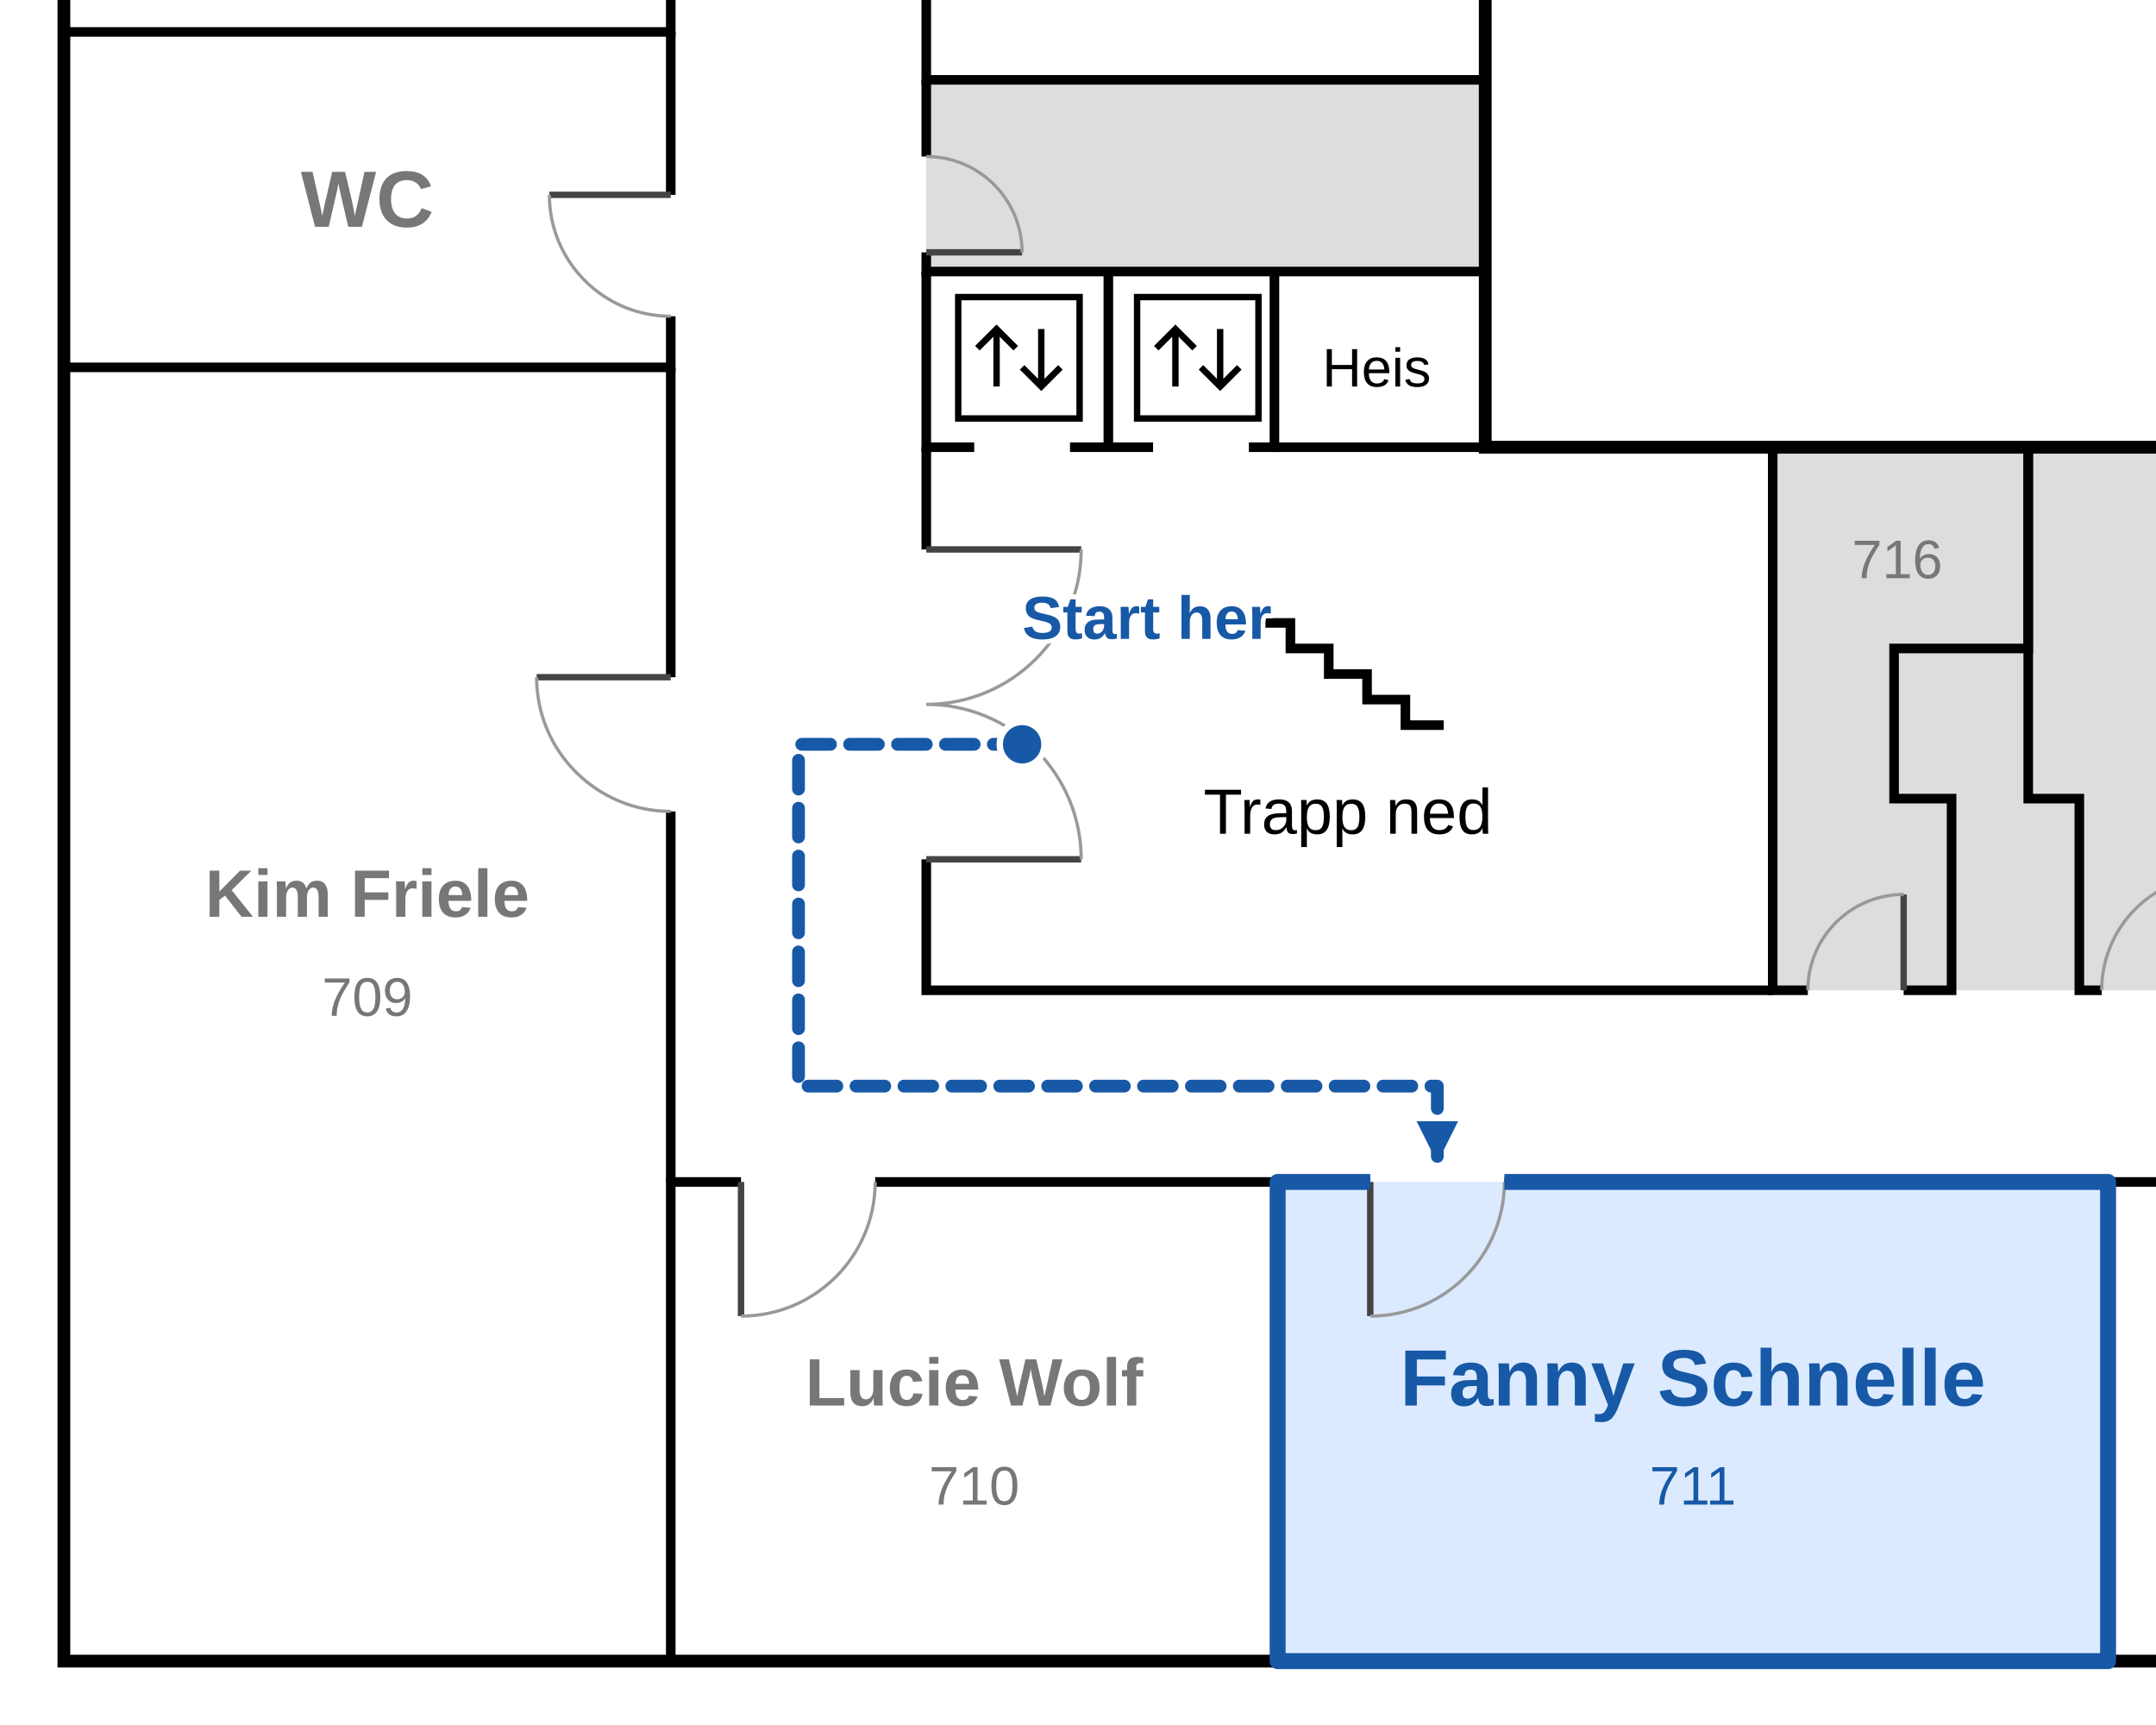
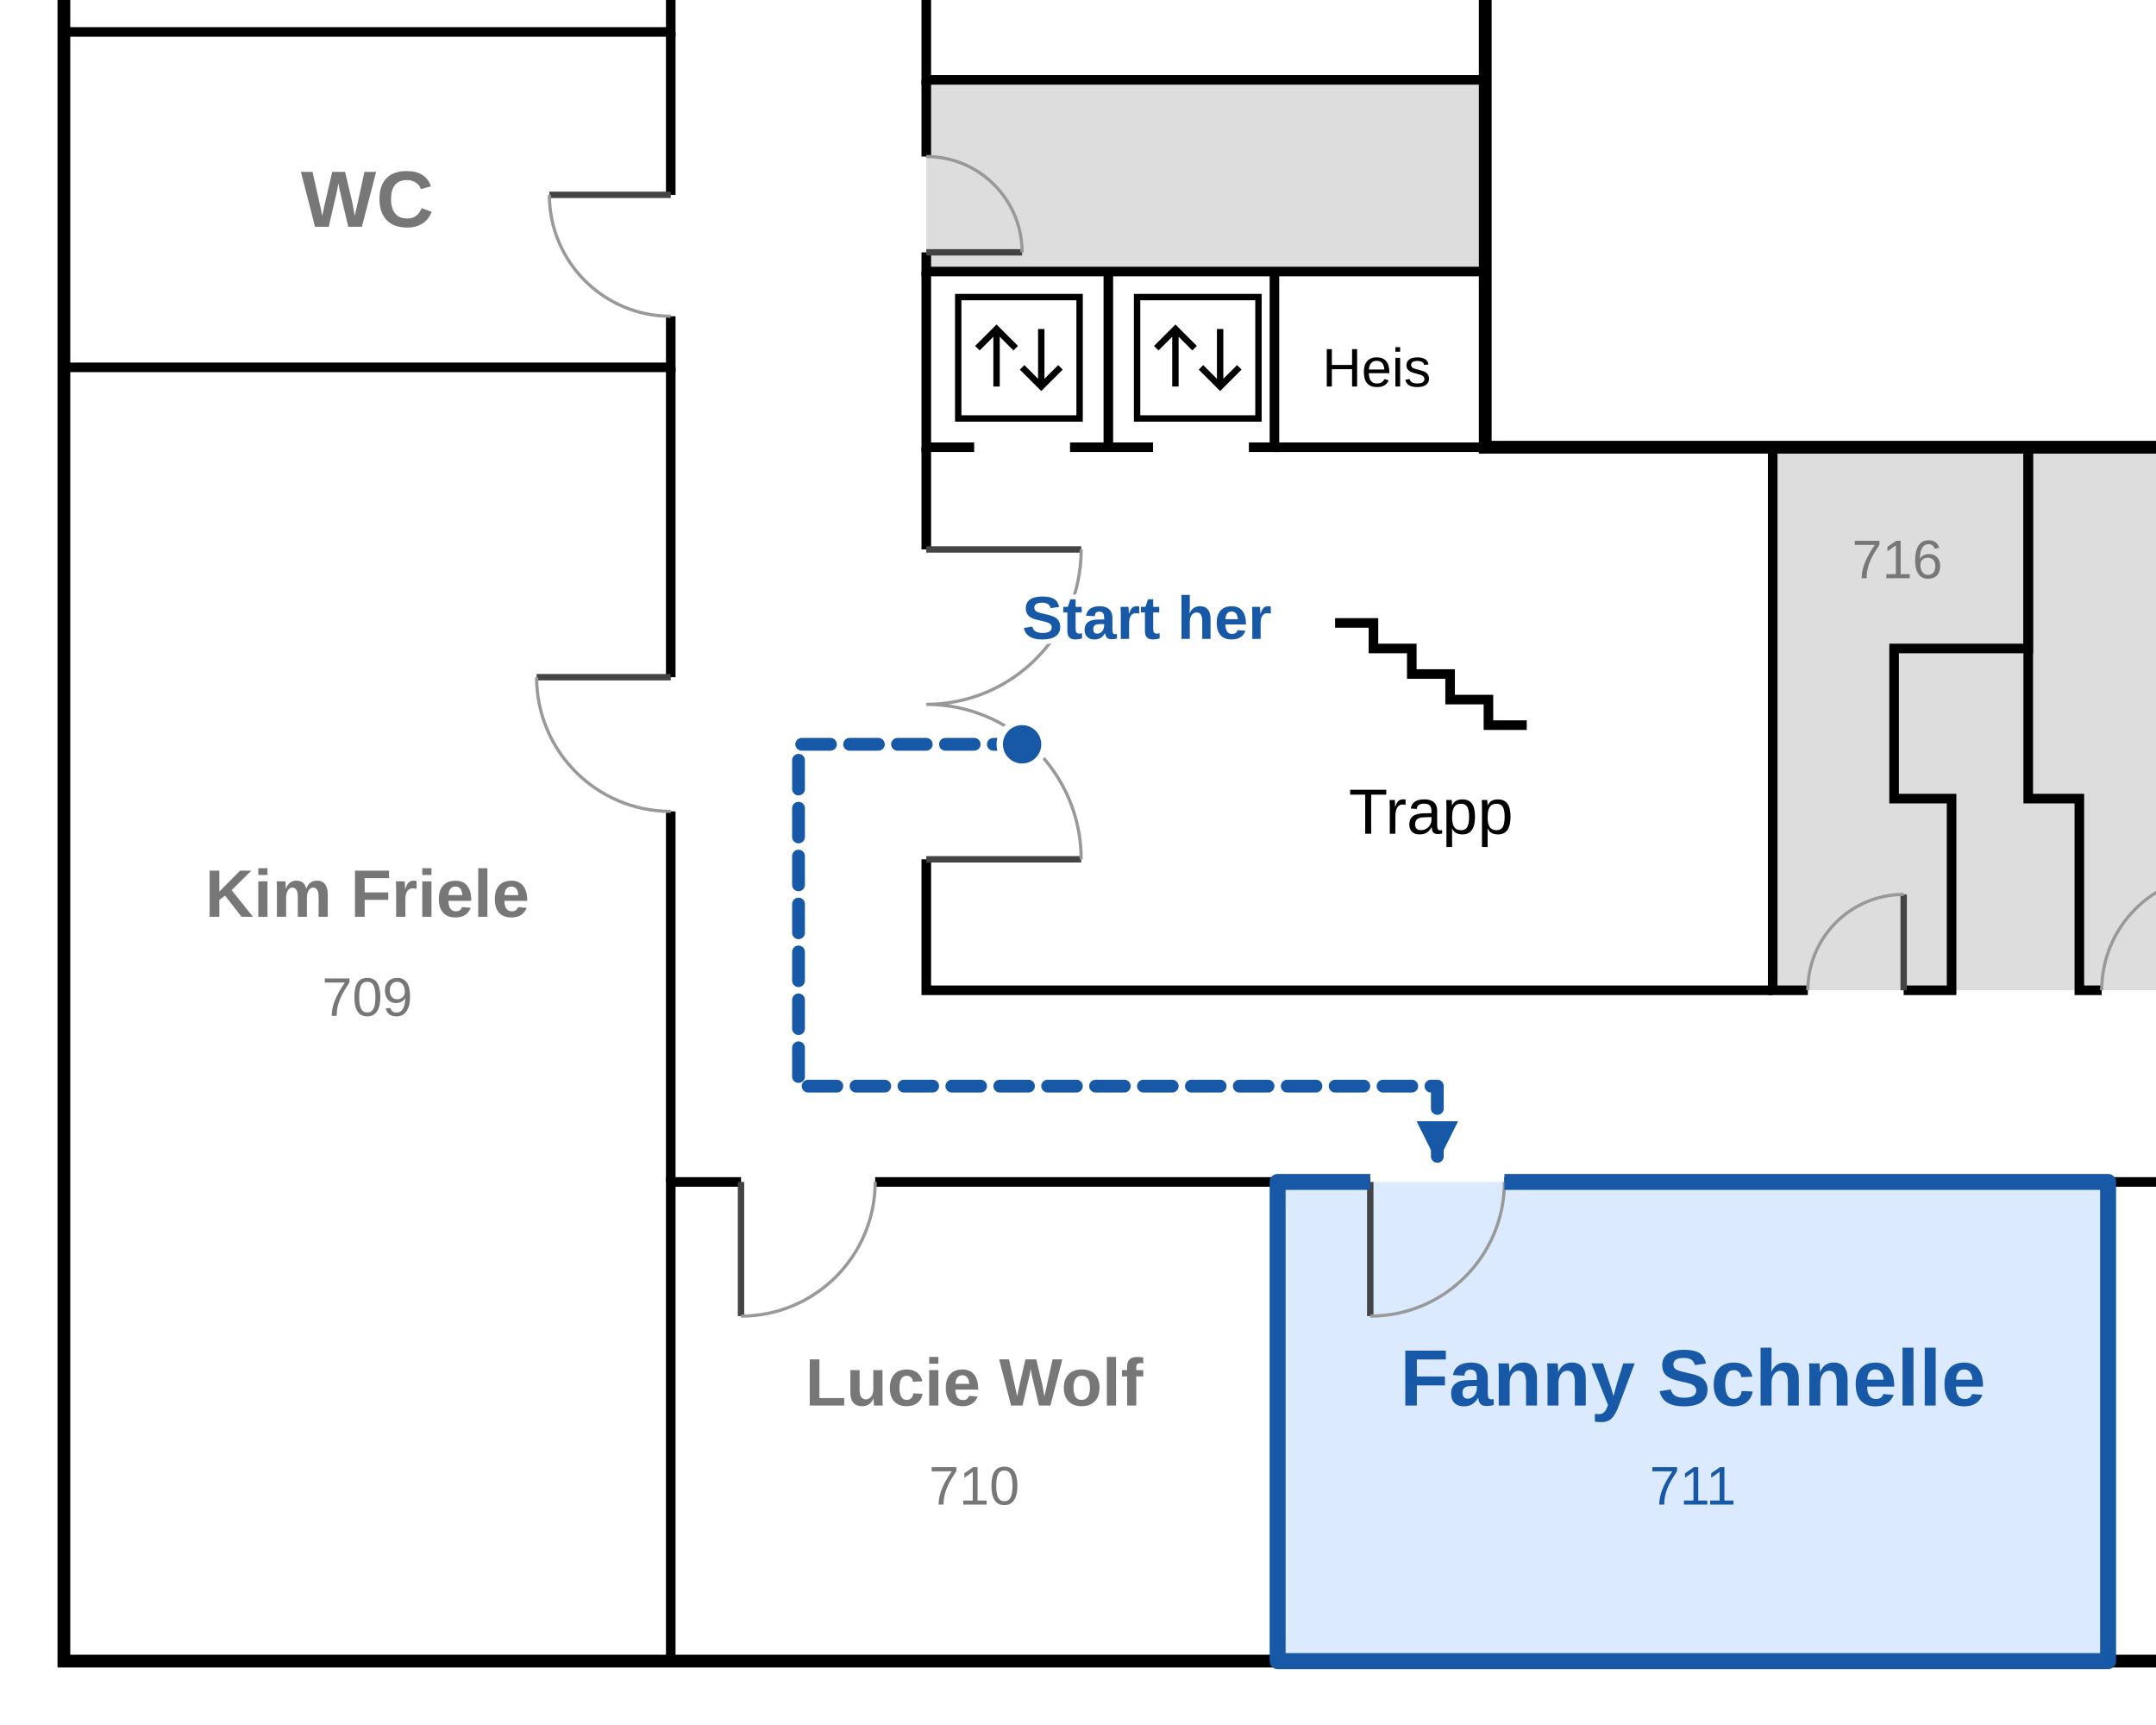
<svg xmlns="http://www.w3.org/2000/svg" xmlns:xlink="http://www.w3.org/1999/xlink" width="675" height="540" viewBox="0 110 675 540" role="img" aria-labelledby="room-711-map-title room-711-map-description" lang="nb">
  <defs>
    <g id="room-711-stair-symbol" fill="none" stroke="black" stroke-width="3">
      <path d="M 0,0 H 12 V 8 H 24 V 16 H 36 V 24 H 48 V 32 H 60" />
    </g>
    <g id="room-711-lift-symbol" fill="none" stroke="black" stroke-width="2">
      <rect width="38" height="38" />
      <path d="M 12,28 V 10 M 6,16 L 12,10 L 18,16                M 26,10 V 28 M 20,22 L 26,28 L 32,22" />
    </g>
    <clipPath id="room-711-map-crop">
      <rect x="0" y="110" width="675" height="540" />
    </clipPath>
    <marker id="room-711-route-arrow" markerUnits="userSpaceOnUse" markerWidth="13" markerHeight="13" viewBox="0 0 13 13" refX="12" refY="6.5" orient="auto">
      <path d="M 0,0 L 13,6.5 L 0,13 Z" fill="#1759a6" />
    </marker>
  </defs>
  <rect x="0" y="110" width="675" height="540" fill="white" />
  <g clip-path="url(#room-711-map-crop)">
    <g font-family="Arial, Helvetica, sans-serif" fill="black" transform="translate(-30 -340)">
      <g id="room-711-service-room-fills" fill="#dddddd">
        <rect x="585" y="590" width="160" height="170" />
        <rect x="320" y="475" width="175" height="60" />
      </g>
      <g id="room-711-emergency-stairwell-fills" fill="#eeeeee">
        <rect x="320" y="110" width="175" height="80" />
        <rect x="1000" y="590" width="150" height="170" />
      </g>
      <rect id="room-711-destination-fill" x="430" y="820" width="260" height="150" fill="#dbeafe" />
      <path id="room-711-outer-walls" d="M 50,110 H 495 V 590 H 1150 V 970 H 50 Z" fill="none" stroke="black" stroke-width="4" />
      <g fill="none" stroke="black" stroke-width="3">
        <g id="room-711-room-707" data-room-number="707">
          <path d="M 240,110 V 268 M 240,310 V 460 H 50" />
        </g>
        <g id="room-711-room-706" data-room-number="706">
          <path d="M 495,190 H 320 V 268 M 320,310 V 345 H 495" />
        </g>
        <g id="room-711-room-705" data-room-number="705">
          <path d="M 320,345 V 388 M 320,430 V 475 H 495" />
        </g>
        <g id="room-711-room-710" data-room-number="710">
          <path d="M 240,970 V 820 H 262 M 304,820 H 430 V 970" />
        </g>
        <g id="room-711-room-711" data-room-number="711">
          <path d="M 430,820 H 459 M 501,820 H 690 V 970" />
        </g>
        <g id="room-711-room-712" data-room-number="712">
          <path d="M 690,820 H 810 M 852,820 H 950 V 970" />
        </g>
        <g id="room-711-room-713" data-room-number="713">
          <path d="M 950,820 H 978 M 1020,820 H 1150" />
        </g>
        <g id="room-711-room-714" data-room-number="714">
          <path d="M 745,590 V 760 H 793 M 835,760 H 1000 V 590" />
        </g>
        <g id="room-711-room-716" data-room-number="716">
          <path d="M 585,590 V 760 H 596 M 626,760 H 641 V 700                  H 623 V 653 H 665 V 590" />
        </g>
        <g id="room-711-room-709" data-room-number="709">
          <path d="M 240,565 V 662 M 240,704 V 820" />
        </g>
        <g id="room-711-wc-area">
          <path d="M 240,460 V 511 M 240,549 V 565 H 50" />
        </g>
        <g id="room-711-unlabelled-areas">
          <path d="M 320,475 V 499 M 320,529 V 535 H 495" />
          <path d="M 665,590 V 700 H 681 V 760 H 688 M 724,760 H 745" />
        </g>
        <g id="room-711-main-stairwell">
          <path d="M 429,590 H 585 M 320,590 V 622                  M 320,719 V 760 H 585" />
        </g>
        <g id="room-711-lift-area">
          <path d="M 320,535 V 590 H 335 M 365,590 H 391                  M 421,590 H 429 V 535 M 377,535 V 590" />
        </g>
        <g id="room-711-upper-stairwell">
          <path d="M 320,110 V 145 M 320,179 V 190" />
        </g>
        <g id="room-711-right-stairwell">
          <path d="M 1000,760 H 1079 M 1121,760 H 1150" />
        </g>
      </g>
      <g id="room-711-doors" fill="none">
        <g id="room-711-door-707" transform="translate(240 268) rotate(90)">
          <path d="M 0,0 V 42" stroke="#444444" stroke-width="2" />
          <path d="M 0,42 A 42,42 0 0 0 42,0" stroke="#999999" stroke-width="1" />
        </g>
        <g id="room-711-door-706" transform="translate(320 310) rotate(-90)">
          <path d="M 0,0 V 42" stroke="#444444" stroke-width="2" />
          <path d="M 0,42 A 42,42 0 0 0 42,0" stroke="#999999" stroke-width="1" />
        </g>
        <g id="room-711-door-705" transform="translate(320 430) rotate(-90)">
          <path d="M 0,0 V 42" stroke="#444444" stroke-width="2" />
          <path d="M 0,42 A 42,42 0 0 0 42,0" stroke="#999999" stroke-width="1" />
        </g>
        <g id="room-711-door-709-upper" transform="translate(240 662) rotate(90)">
          <path d="M 0,0 V 42" stroke="#444444" stroke-width="2" />
          <path d="M 0,42 A 42,42 0 0 0 42,0" stroke="#999999" stroke-width="1" />
        </g>
        <g id="room-711-door-wc" transform="translate(240 511) rotate(90)">
          <path d="M 0,0 V 38" stroke="#444444" stroke-width="2" />
          <path d="M 0,38 A 38,38 0 0 0 38,0" stroke="#999999" stroke-width="1" />
        </g>
        <g id="room-711-door-710" transform="translate(262 820) rotate(0)">
          <path d="M 0,0 V 42" stroke="#444444" stroke-width="2" />
          <path d="M 0,42 A 42,42 0 0 0 42,0" stroke="#999999" stroke-width="1" />
        </g>
        <g id="room-711-door-711" transform="translate(459 820) rotate(0)">
          <path d="M 0,0 V 42" stroke="#444444" stroke-width="2" />
          <path d="M 0,42 A 42,42 0 0 0 42,0" stroke="#999999" stroke-width="1" />
        </g>
        <g id="room-711-door-712" transform="translate(810 820) rotate(0)">
          <path d="M 0,0 V 42" stroke="#444444" stroke-width="2" />
          <path d="M 0,42 A 42,42 0 0 0 42,0" stroke="#999999" stroke-width="1" />
        </g>
        <g id="room-711-door-713" transform="translate(978 820) rotate(0)">
          <path d="M 0,0 V 42" stroke="#444444" stroke-width="2" />
          <path d="M 0,42 A 42,42 0 0 0 42,0" stroke="#999999" stroke-width="1" />
        </g>
        <g id="room-711-door-714-left" transform="translate(835 760) rotate(180)">
          <path d="M 0,0 V 42" stroke="#444444" stroke-width="2" />
          <path d="M 0,42 A 42,42 0 0 0 42,0" stroke="#999999" stroke-width="1" />
        </g>
        <g id="room-711-door-716" transform="translate(626 760) rotate(180)">
          <path d="M 0,0 V 30" stroke="#444444" stroke-width="2" />
          <path d="M 0,30 A 30,30 0 0 0 30,0" stroke="#999999" stroke-width="1" />
        </g>
        <g id="room-711-door-service-by-714" transform="translate(724 760) rotate(180)">
          <path d="M 0,0 V 36" stroke="#444444" stroke-width="2" />
          <path d="M 0,36 A 36,36 0 0 0 36,0" stroke="#999999" stroke-width="1" />
        </g>
        <g id="room-711-door-service-by-705" transform="translate(320 529) rotate(-90)">
          <path d="M 0,0 V 30" stroke="#444444" stroke-width="2" />
          <path d="M 0,30 A 30,30 0 0 0 30,0" stroke="#999999" stroke-width="1" />
        </g>
        <g id="room-711-door-upper-emergency" transform="translate(320 179) rotate(-90)">
          <path d="M 0,0 V 34" stroke="#444444" stroke-width="2" />
          <path d="M 0,34 A 34,34 0 0 0 34,0" stroke="#999999" stroke-width="1" />
        </g>
        <g id="room-711-door-right-emergency" transform="translate(1121 760) rotate(180)">
          <path d="M 0,0 V 42" stroke="#444444" stroke-width="2" />
          <path d="M 0,42 A 42,42 0 0 0 42,0" stroke="#999999" stroke-width="1" />
        </g>
        <g id="room-711-main-stairwell-double-door">
          <path d="M 320,622 H 368.5 M 320,719 H 368.5" stroke="#444444" stroke-width="2" />
          <path d="M 368.5,622 A 48.5,48.5 0 0 1 320,670.5 M 368.5,719 A 48.5,48.5 0 0 0 320,670.5" stroke="#999999" stroke-width="1" />
        </g>
      </g>
      <path id="room-711-destination-outline" d="M 459,820 H 430 V 970 H 690 V 820 H 501" fill="none" stroke="#1759a6" stroke-width="5" stroke-linejoin="round" />
      <g id="room-711-room-labels" font-size="21" text-anchor="middle" fill="#777777">
        <g id="room-711-label-707">
          <text x="145" y="266" font-weight="bold">
            <tspan x="145" dy="0">Torborg</tspan>
            <tspan x="145" dy="27">Nedraas</tspan>
          </text>
          <text x="145" y="324" font-size="17">707</text>
        </g>
        <g id="room-711-label-706">
          <text x="408" y="247" font-weight="bold">
            <tspan x="408" dy="0">Marie</tspan>
            <tspan x="408" dy="27">Monsen</tspan>
          </text>
          <text x="408" y="305" font-size="17">706</text>
        </g>
        <g id="room-711-label-705">
          <text x="408" y="385" font-weight="bold">
            <tspan x="408" dy="0">Amalie</tspan>
            <tspan x="408" dy="27">Hansen</tspan>
          </text>
          <text x="408" y="443" font-size="17">705</text>
        </g>
        <g id="room-711-label-709">
          <text x="145" y="737" font-weight="bold">
            <tspan x="145" dy="0">Kim Friele</tspan>
          </text>
          <text x="145" y="768" font-size="17">709</text>
        </g>
        <g id="room-711-label-710">
          <text x="335" y="890" font-weight="bold">
            <tspan x="335" dy="0">Lucie Wolf</tspan>
          </text>
          <text x="335" y="921" font-size="17">710</text>
        </g>
        <g id="room-711-label-711" fill="#1759a6" font-size="25">
          <text x="560" y="890" font-weight="bold">
            <tspan x="560" dy="0">Fanny Schnelle</tspan>
          </text>
          <text x="560" y="921" font-size="17">711</text>
        </g>
        <g id="room-711-label-712">
          <text x="820" y="890" font-weight="bold">
            <tspan x="820" dy="0">Amalie Skram</tspan>
          </text>
          <text x="820" y="921" font-size="17">712</text>
        </g>
        <g id="room-711-label-713">
          <text x="1050" y="890" font-weight="bold">
            <tspan x="1050" dy="0">Anne Gullestad</tspan>
          </text>
          <text x="1050" y="921" font-size="17">713</text>
        </g>
        <g id="room-711-label-714">
          <text x="873" y="671" font-weight="bold">
            <tspan x="873" dy="0">Valborg Platou</tspan>
          </text>
          <text x="873" y="702" font-size="17">714</text>
        </g>
        <text id="room-711-label-716" x="624" y="631" font-size="17" fill="#777777">716</text>
        <text id="room-711-label-wc" x="145" y="521" font-size="25" font-weight="bold">WC</text>
      </g>
      <g id="room-711-stairs-and-lifts" font-size="20" text-anchor="middle">
        <g id="room-711-upper-emergency-exit" opacity="0.55">
          <use xlink:href="#room-711-stair-symbol" x="379" y="121" />
          <text x="408" y="179" font-size="17">Nødutgang</text>
        </g>
        <use xlink:href="#room-711-lift-symbol" x="330" y="543" />
        <use xlink:href="#room-711-lift-symbol" x="386" y="543" />
        <text x="461" y="571" font-size="17">Heis</text>
-         <use xlink:href="#room-711-stair-symbol" x="422" y="645" />
-         <text x="452" y="711">Trapp ned</text>
+         <use xlink:href="#room-711-stair-symbol" x="448" y="645" />
+         <text x="478" y="711">Trapp</text>
        <g id="room-711-right-emergency-exit" opacity="0.55">
          <use xlink:href="#room-711-stair-symbol" x="1045" y="625" />
          <text x="1075" y="698" font-size="17">Nødutgang</text>
        </g>
      </g>
      <g id="room-711-route" fill="none" stroke-linejoin="round" stroke-linecap="round">
        <path d="M 350,683 H 280 V 790 H 480 V 813" stroke="white" stroke-width="8" />
        <path d="M 350,683 H 280 V 790 H 480 V 813" stroke="#1759a6" stroke-width="4" stroke-dasharray="9 6" marker-end="url(#room-711-route-arrow)" />
        <circle cx="350" cy="683" r="7" fill="#1759a6" stroke="white" stroke-width="2" />
        <text x="350" y="650" font-size="19" font-weight="bold" fill="#1759a6" stroke="white" stroke-width="3" paint-order="stroke fill">Start her</text>
      </g>
    </g>
  </g>
</svg>
